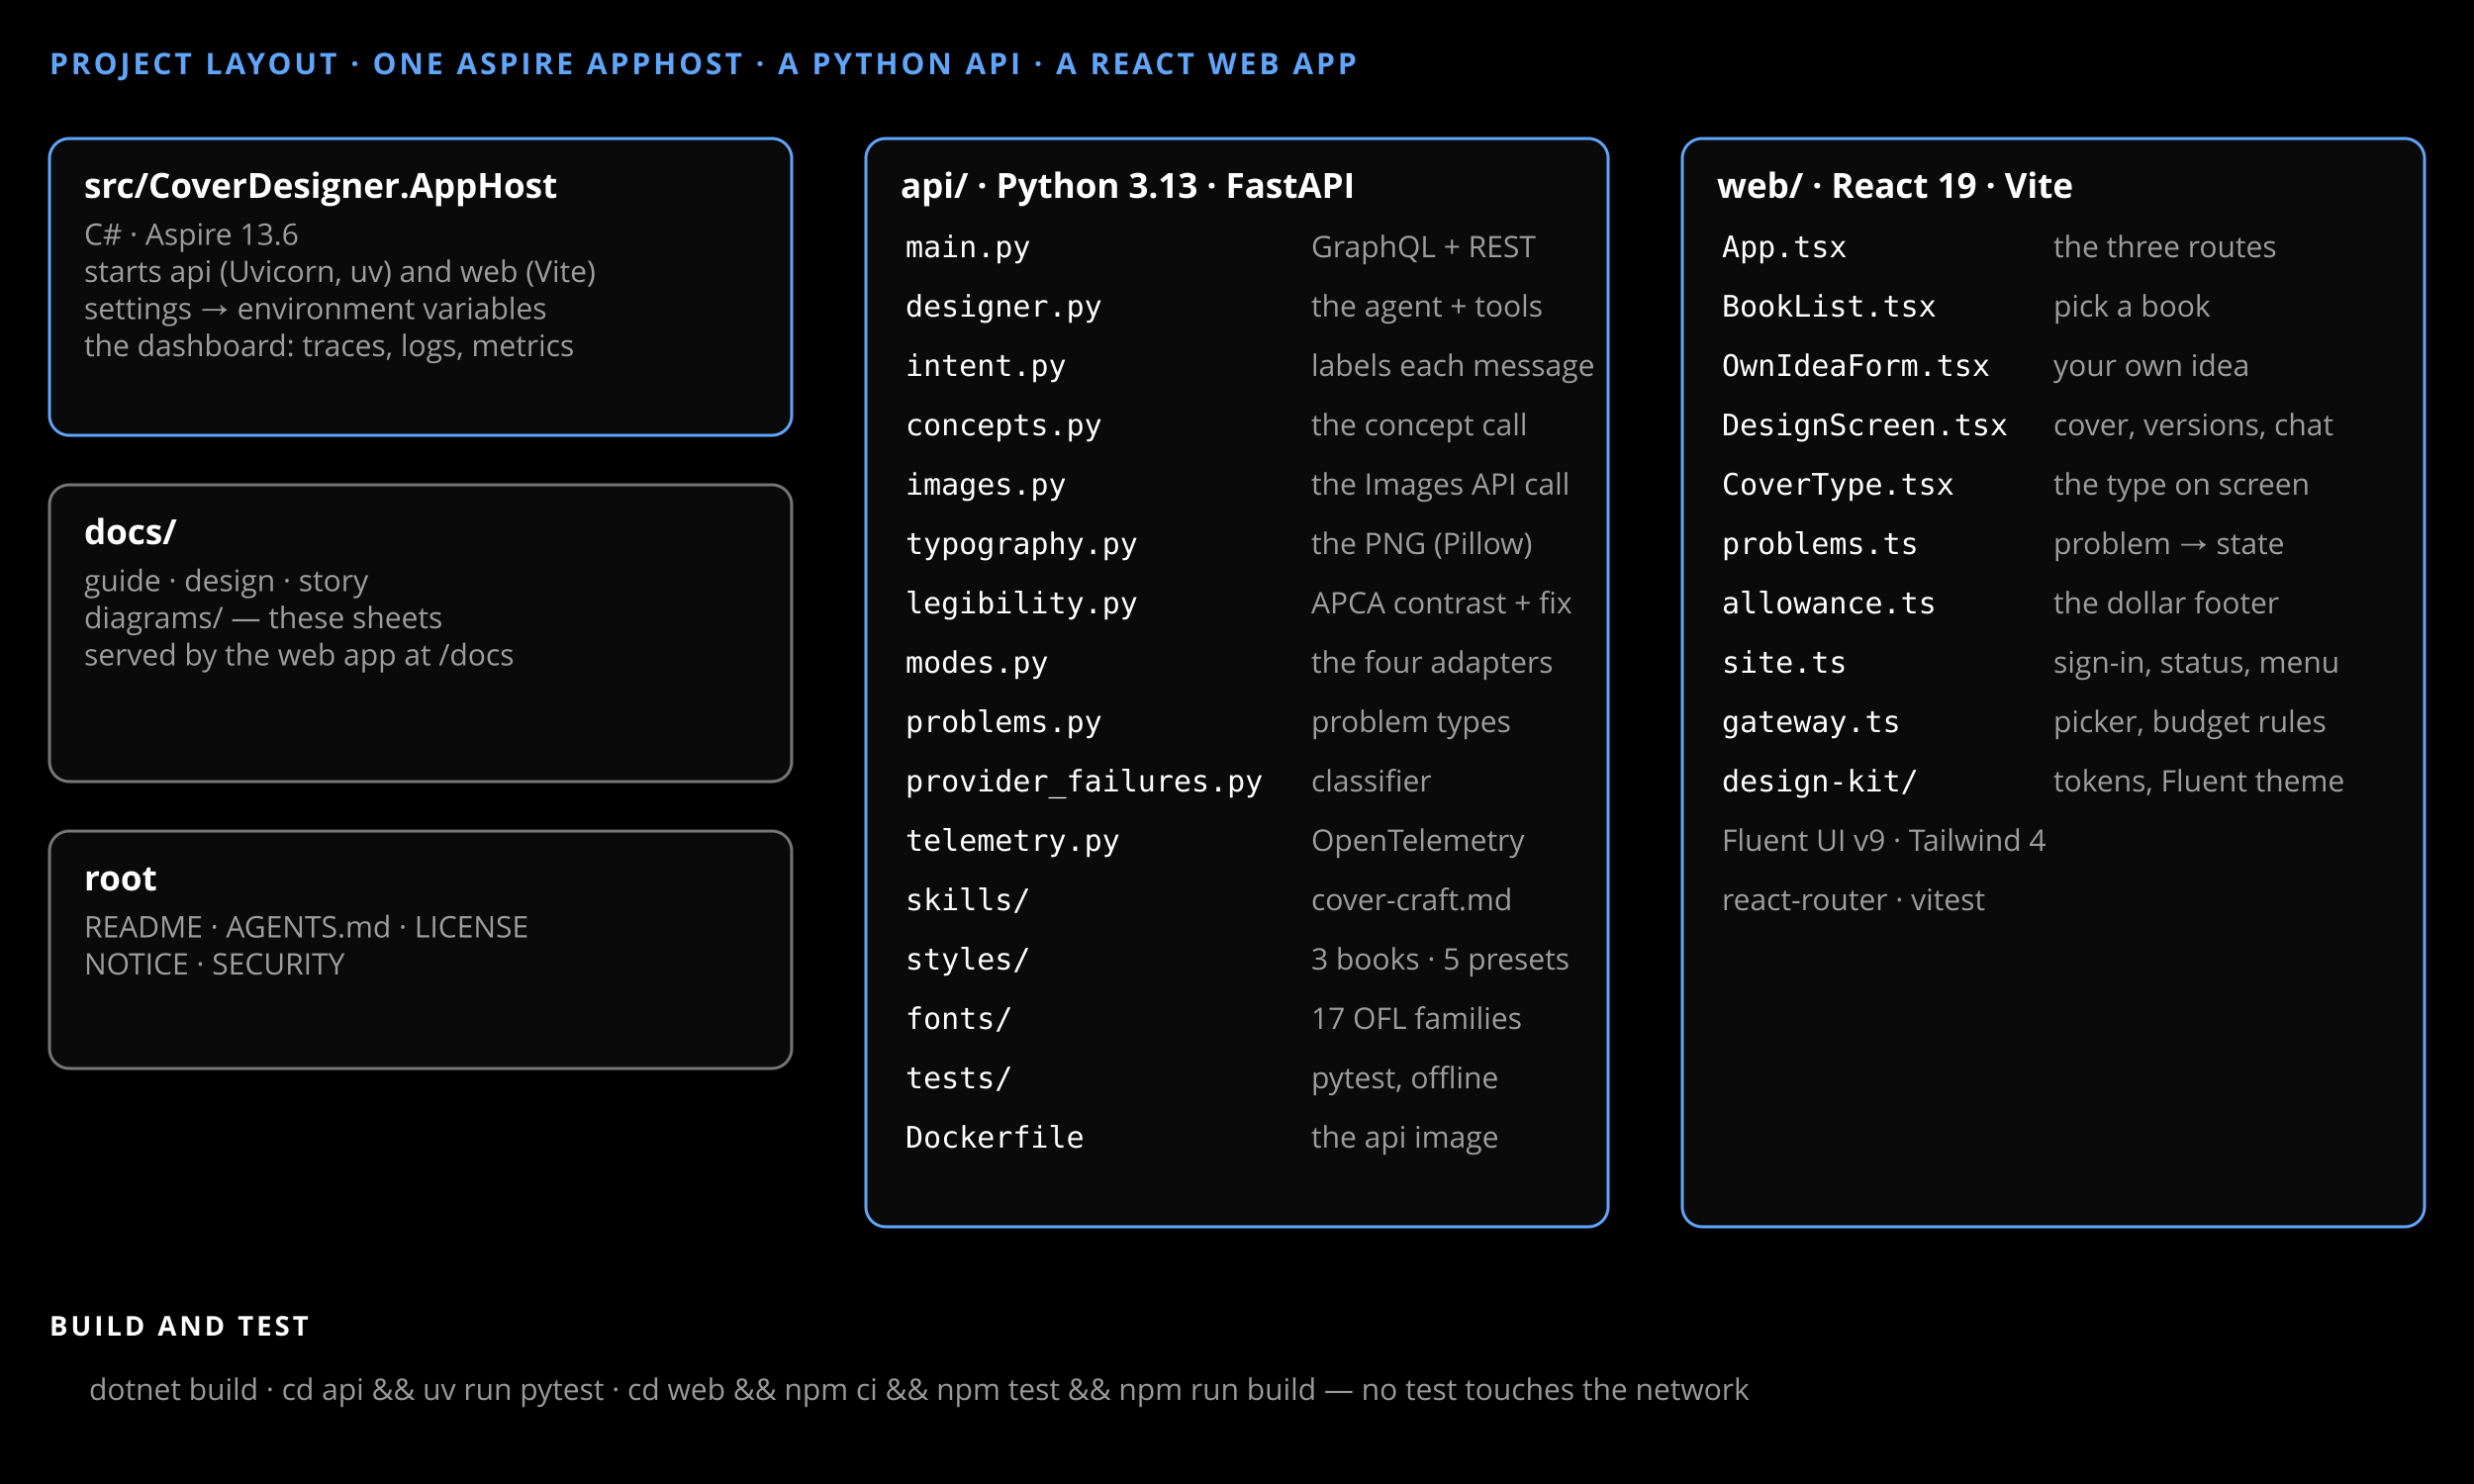
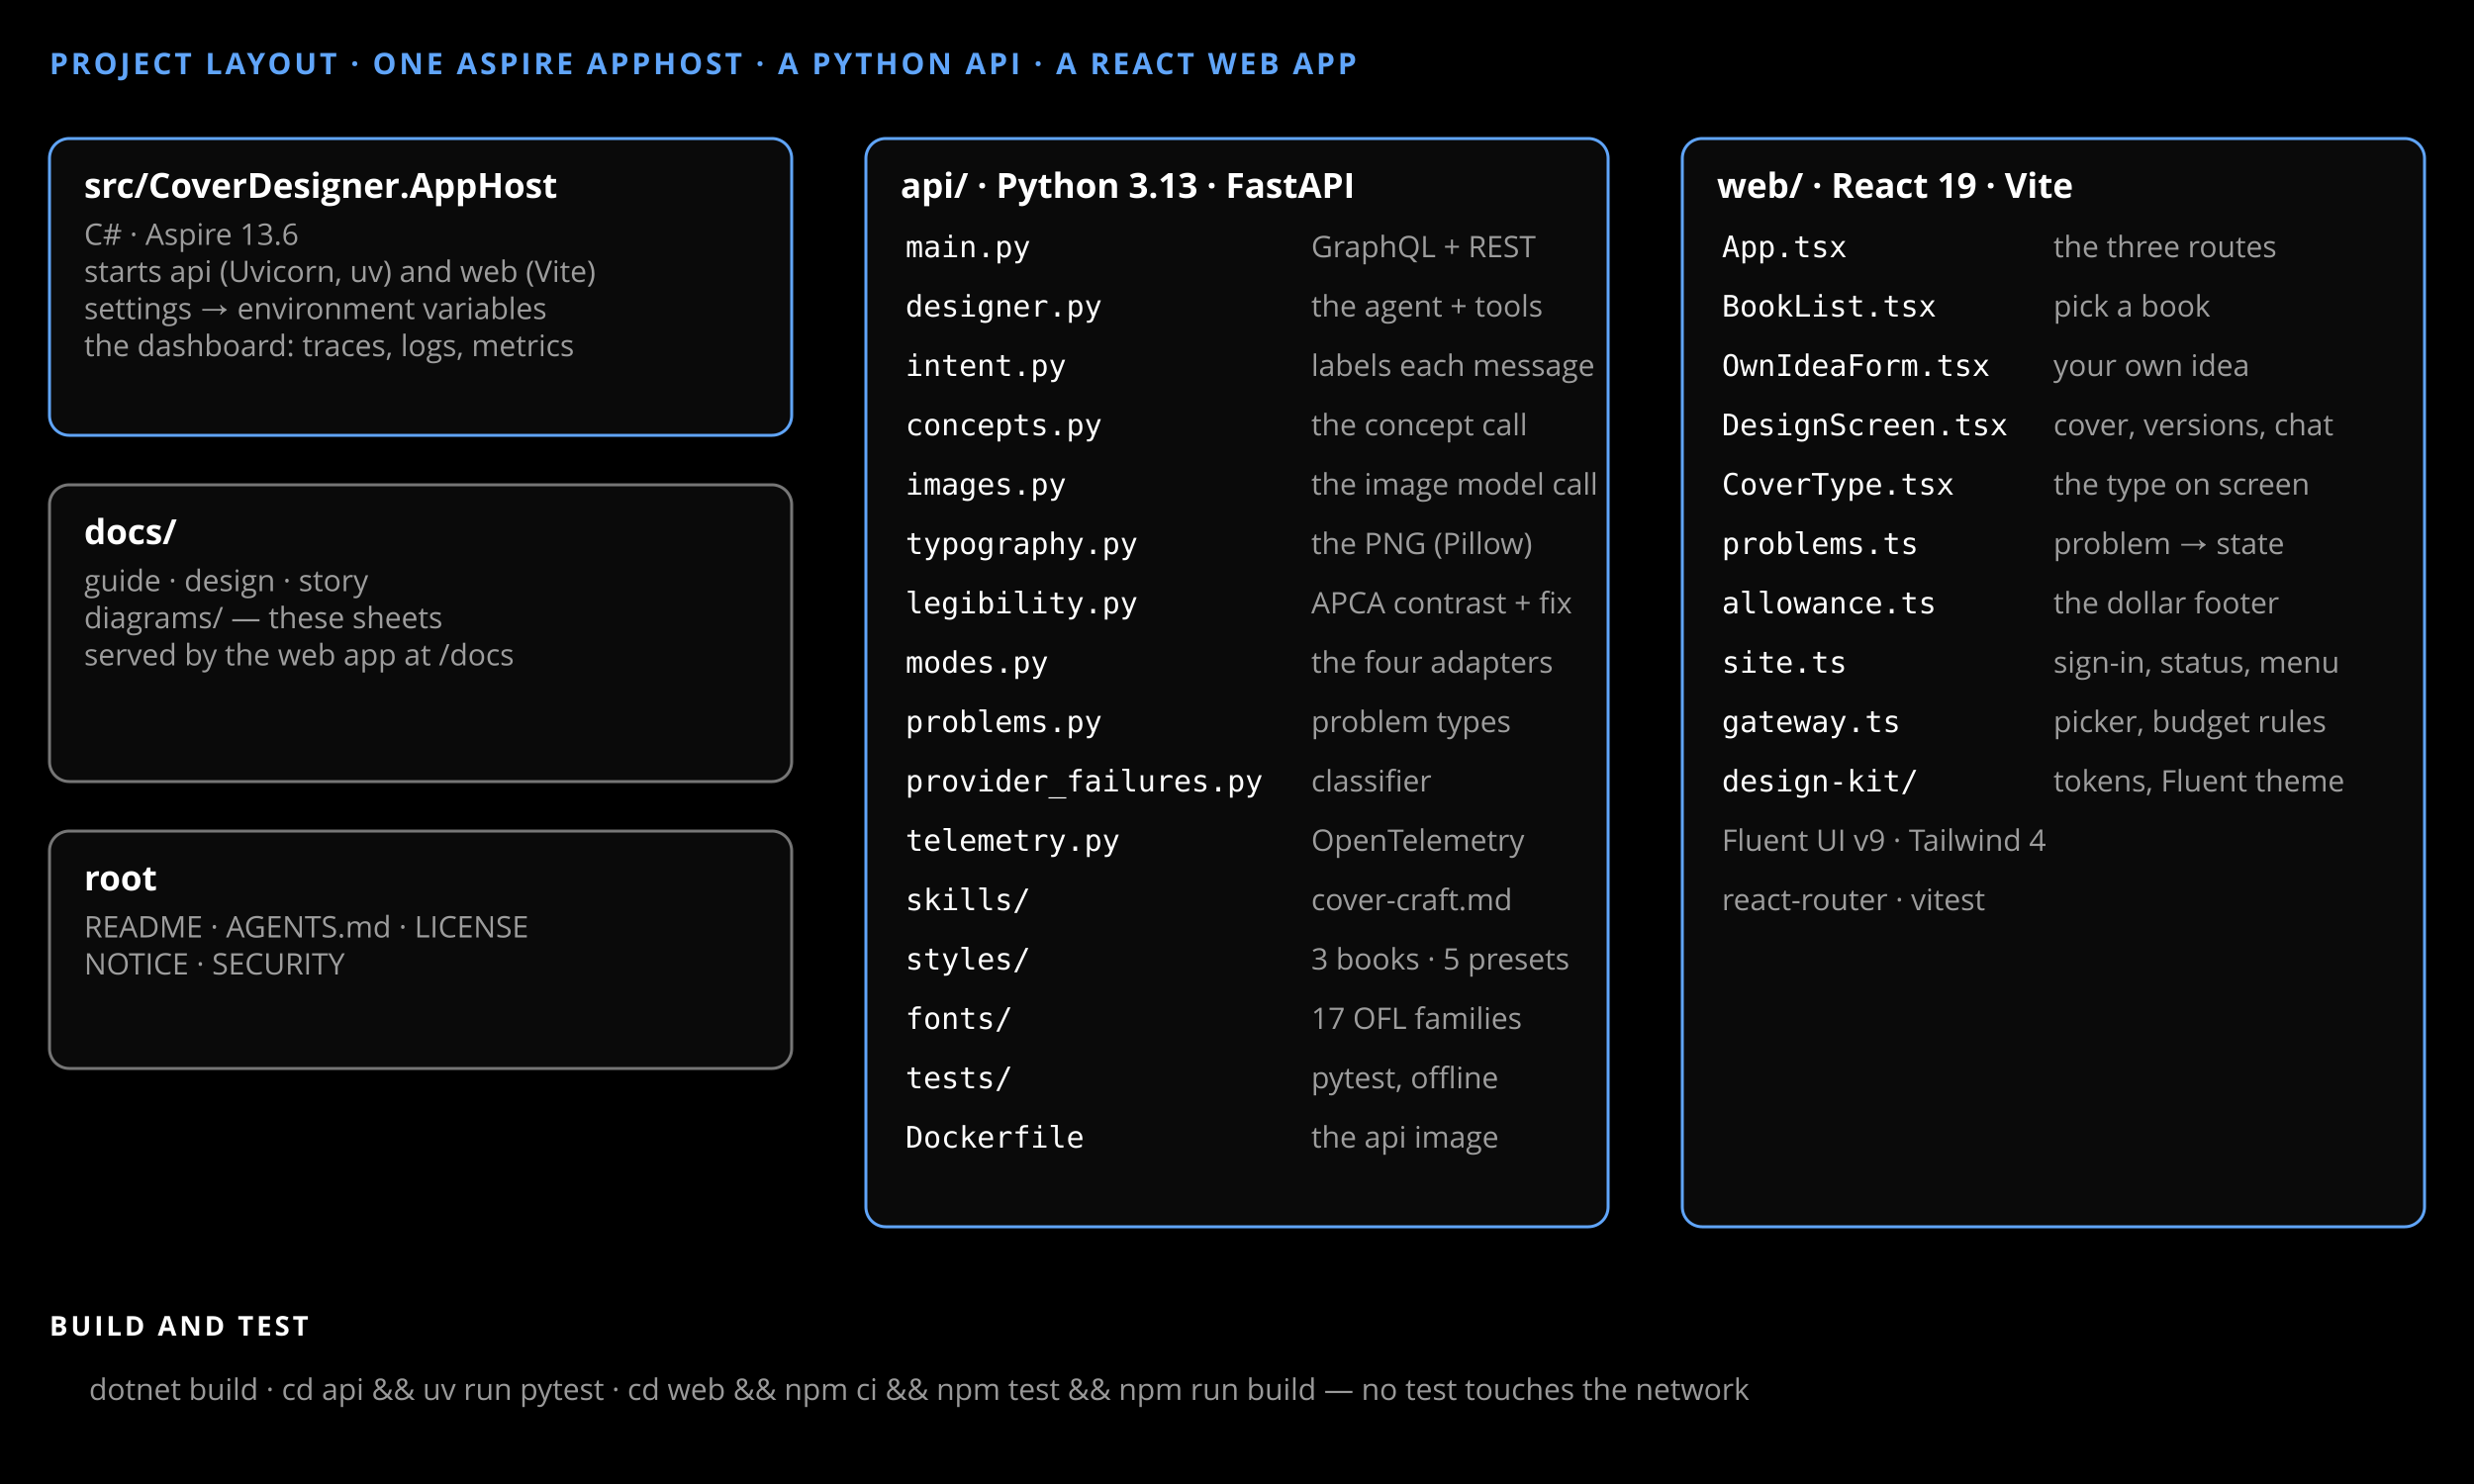
<svg xmlns="http://www.w3.org/2000/svg" viewBox="0 0 1000 600" width="1000" height="600" role="img" aria-label="Project layout: an Aspire AppHost in C#, a Python API with FastAPI, Strawberry GraphQL and Microsoft Agent Framework, and a React web app with Fluent UI and the design kit.">
  <defs>
    <marker id="a" viewBox="0 0 10 10" refX="9" refY="5" markerWidth="7" markerHeight="7" orient="auto-start-reverse">
      <path d="M0 0 L10 5 L0 10 z" fill="rgba(255,255,255,0.45)" />
    </marker>
  </defs>
  <rect width="1000" height="600" fill="#000000" />
  <text x="20" y="30" font-family="'Open Sans', 'Segoe UI', Helvetica, Arial, sans-serif" font-size="12" fill="#60A5FA" text-anchor="start" font-weight="700" letter-spacing="1.2">PROJECT LAYOUT · ONE ASPIRE APPHOST · A PYTHON API · A REACT WEB APP</text>
  <rect x="20" y="56" width="300" height="120" rx="8" fill="#0A0A0A" stroke="#60A5FA" stroke-width="1.2" />
  <text x="34" y="80" font-family="'Open Sans', 'Segoe UI', Helvetica, Arial, sans-serif" font-size="14" fill="#FFFFFF" text-anchor="start" font-weight="700">src/CoverDesigner.AppHost</text>
  <text x="34" y="99" font-family="'Open Sans', 'Segoe UI', Helvetica, Arial, sans-serif" font-size="12" fill="rgba(255,255,255,0.6)" text-anchor="start">C# · Aspire 13.6</text>
  <text x="34" y="114" font-family="'Open Sans', 'Segoe UI', Helvetica, Arial, sans-serif" font-size="12" fill="rgba(255,255,255,0.6)" text-anchor="start">starts api (Uvicorn, uv) and web (Vite)</text>
  <text x="34" y="129" font-family="'Open Sans', 'Segoe UI', Helvetica, Arial, sans-serif" font-size="12" fill="rgba(255,255,255,0.6)" text-anchor="start">settings → environment variables</text>
  <text x="34" y="144" font-family="'Open Sans', 'Segoe UI', Helvetica, Arial, sans-serif" font-size="12" fill="rgba(255,255,255,0.6)" text-anchor="start">the dashboard: traces, logs, metrics</text>
  <rect x="20" y="196" width="300" height="120" rx="8" fill="#0A0A0A" stroke="rgba(255,255,255,0.45)" stroke-width="1.2" />
  <text x="34" y="220" font-family="'Open Sans', 'Segoe UI', Helvetica, Arial, sans-serif" font-size="14" fill="#FFFFFF" text-anchor="start" font-weight="700">docs/</text>
  <text x="34" y="239" font-family="'Open Sans', 'Segoe UI', Helvetica, Arial, sans-serif" font-size="12" fill="rgba(255,255,255,0.6)" text-anchor="start">guide · design · story</text>
  <text x="34" y="254" font-family="'Open Sans', 'Segoe UI', Helvetica, Arial, sans-serif" font-size="12" fill="rgba(255,255,255,0.6)" text-anchor="start">diagrams/ — these sheets</text>
  <text x="34" y="269" font-family="'Open Sans', 'Segoe UI', Helvetica, Arial, sans-serif" font-size="12" fill="rgba(255,255,255,0.6)" text-anchor="start">served by the web app at /docs</text>
  <rect x="20" y="336" width="300" height="96" rx="8" fill="#0A0A0A" stroke="rgba(255,255,255,0.45)" stroke-width="1.2" />
  <text x="34" y="360" font-family="'Open Sans', 'Segoe UI', Helvetica, Arial, sans-serif" font-size="14" fill="#FFFFFF" text-anchor="start" font-weight="700">root</text>
  <text x="34" y="379" font-family="'Open Sans', 'Segoe UI', Helvetica, Arial, sans-serif" font-size="12" fill="rgba(255,255,255,0.6)" text-anchor="start">README · AGENTS.md · LICENSE</text>
  <text x="34" y="394" font-family="'Open Sans', 'Segoe UI', Helvetica, Arial, sans-serif" font-size="12" fill="rgba(255,255,255,0.6)" text-anchor="start">NOTICE · SECURITY</text>
  <rect x="350" y="56" width="300" height="440" rx="8" fill="#0A0A0A" stroke="#60A5FA" stroke-width="1.2" />
  <text x="364" y="80" font-family="'Open Sans', 'Segoe UI', Helvetica, Arial, sans-serif" font-size="14" fill="#FFFFFF" text-anchor="start" font-weight="700">api/  ·  Python 3.13 · FastAPI</text>
  <text x="366" y="104" font-family="'JetBrains Mono', Consolas, monospace" font-size="12" fill="#FFFFFF" text-anchor="start">main.py</text>
  <text x="530" y="104" font-family="'Open Sans', 'Segoe UI', Helvetica, Arial, sans-serif" font-size="12" fill="rgba(255,255,255,0.6)" text-anchor="start">GraphQL + REST</text>
  <text x="366" y="128" font-family="'JetBrains Mono', Consolas, monospace" font-size="12" fill="#FFFFFF" text-anchor="start">designer.py</text>
  <text x="530" y="128" font-family="'Open Sans', 'Segoe UI', Helvetica, Arial, sans-serif" font-size="12" fill="rgba(255,255,255,0.6)" text-anchor="start">the agent + tools</text>
  <text x="366" y="152" font-family="'JetBrains Mono', Consolas, monospace" font-size="12" fill="#FFFFFF" text-anchor="start">intent.py</text>
  <text x="530" y="152" font-family="'Open Sans', 'Segoe UI', Helvetica, Arial, sans-serif" font-size="12" fill="rgba(255,255,255,0.6)" text-anchor="start">labels each message</text>
  <text x="366" y="176" font-family="'JetBrains Mono', Consolas, monospace" font-size="12" fill="#FFFFFF" text-anchor="start">concepts.py</text>
  <text x="530" y="176" font-family="'Open Sans', 'Segoe UI', Helvetica, Arial, sans-serif" font-size="12" fill="rgba(255,255,255,0.6)" text-anchor="start">the concept call</text>
  <text x="366" y="200" font-family="'JetBrains Mono', Consolas, monospace" font-size="12" fill="#FFFFFF" text-anchor="start">images.py</text>
-   <text x="530" y="200" font-family="'Open Sans', 'Segoe UI', Helvetica, Arial, sans-serif" font-size="12" fill="rgba(255,255,255,0.6)" text-anchor="start">the Images API call</text>
+   <text x="530" y="200" font-family="'Open Sans', 'Segoe UI', Helvetica, Arial, sans-serif" font-size="12" fill="rgba(255,255,255,0.6)" text-anchor="start">the image model call</text>
  <text x="366" y="224" font-family="'JetBrains Mono', Consolas, monospace" font-size="12" fill="#FFFFFF" text-anchor="start">typography.py</text>
  <text x="530" y="224" font-family="'Open Sans', 'Segoe UI', Helvetica, Arial, sans-serif" font-size="12" fill="rgba(255,255,255,0.6)" text-anchor="start">the PNG (Pillow)</text>
  <text x="366" y="248" font-family="'JetBrains Mono', Consolas, monospace" font-size="12" fill="#FFFFFF" text-anchor="start">legibility.py</text>
  <text x="530" y="248" font-family="'Open Sans', 'Segoe UI', Helvetica, Arial, sans-serif" font-size="12" fill="rgba(255,255,255,0.6)" text-anchor="start">APCA contrast + fix</text>
  <text x="366" y="272" font-family="'JetBrains Mono', Consolas, monospace" font-size="12" fill="#FFFFFF" text-anchor="start">modes.py</text>
  <text x="530" y="272" font-family="'Open Sans', 'Segoe UI', Helvetica, Arial, sans-serif" font-size="12" fill="rgba(255,255,255,0.6)" text-anchor="start">the four adapters</text>
  <text x="366" y="296" font-family="'JetBrains Mono', Consolas, monospace" font-size="12" fill="#FFFFFF" text-anchor="start">problems.py</text>
  <text x="530" y="296" font-family="'Open Sans', 'Segoe UI', Helvetica, Arial, sans-serif" font-size="12" fill="rgba(255,255,255,0.6)" text-anchor="start">problem types</text>
  <text x="366" y="320" font-family="'JetBrains Mono', Consolas, monospace" font-size="12" fill="#FFFFFF" text-anchor="start">provider_failures.py</text>
  <text x="530" y="320" font-family="'Open Sans', 'Segoe UI', Helvetica, Arial, sans-serif" font-size="12" fill="rgba(255,255,255,0.6)" text-anchor="start">classifier</text>
  <text x="366" y="344" font-family="'JetBrains Mono', Consolas, monospace" font-size="12" fill="#FFFFFF" text-anchor="start">telemetry.py</text>
  <text x="530" y="344" font-family="'Open Sans', 'Segoe UI', Helvetica, Arial, sans-serif" font-size="12" fill="rgba(255,255,255,0.6)" text-anchor="start">OpenTelemetry</text>
  <text x="366" y="368" font-family="'JetBrains Mono', Consolas, monospace" font-size="12" fill="#FFFFFF" text-anchor="start">skills/</text>
  <text x="530" y="368" font-family="'Open Sans', 'Segoe UI', Helvetica, Arial, sans-serif" font-size="12" fill="rgba(255,255,255,0.6)" text-anchor="start">cover-craft.md</text>
  <text x="366" y="392" font-family="'JetBrains Mono', Consolas, monospace" font-size="12" fill="#FFFFFF" text-anchor="start">styles/</text>
  <text x="530" y="392" font-family="'Open Sans', 'Segoe UI', Helvetica, Arial, sans-serif" font-size="12" fill="rgba(255,255,255,0.6)" text-anchor="start">3 books · 5 presets</text>
  <text x="366" y="416" font-family="'JetBrains Mono', Consolas, monospace" font-size="12" fill="#FFFFFF" text-anchor="start">fonts/</text>
  <text x="530" y="416" font-family="'Open Sans', 'Segoe UI', Helvetica, Arial, sans-serif" font-size="12" fill="rgba(255,255,255,0.6)" text-anchor="start">17 OFL families</text>
  <text x="366" y="440" font-family="'JetBrains Mono', Consolas, monospace" font-size="12" fill="#FFFFFF" text-anchor="start">tests/</text>
  <text x="530" y="440" font-family="'Open Sans', 'Segoe UI', Helvetica, Arial, sans-serif" font-size="12" fill="rgba(255,255,255,0.6)" text-anchor="start">pytest, offline</text>
  <text x="366" y="464" font-family="'JetBrains Mono', Consolas, monospace" font-size="12" fill="#FFFFFF" text-anchor="start">Dockerfile</text>
  <text x="530" y="464" font-family="'Open Sans', 'Segoe UI', Helvetica, Arial, sans-serif" font-size="12" fill="rgba(255,255,255,0.6)" text-anchor="start">the api image</text>
  <rect x="680" y="56" width="300" height="440" rx="8" fill="#0A0A0A" stroke="#60A5FA" stroke-width="1.2" />
  <text x="694" y="80" font-family="'Open Sans', 'Segoe UI', Helvetica, Arial, sans-serif" font-size="14" fill="#FFFFFF" text-anchor="start" font-weight="700">web/  ·  React 19 · Vite</text>
  <text x="696" y="104" font-family="'JetBrains Mono', Consolas, monospace" font-size="12" fill="#FFFFFF" text-anchor="start">App.tsx</text>
  <text x="830" y="104" font-family="'Open Sans', 'Segoe UI', Helvetica, Arial, sans-serif" font-size="12" fill="rgba(255,255,255,0.6)" text-anchor="start">the three routes</text>
  <text x="696" y="128" font-family="'JetBrains Mono', Consolas, monospace" font-size="12" fill="#FFFFFF" text-anchor="start">BookList.tsx</text>
  <text x="830" y="128" font-family="'Open Sans', 'Segoe UI', Helvetica, Arial, sans-serif" font-size="12" fill="rgba(255,255,255,0.6)" text-anchor="start">pick a book</text>
  <text x="696" y="152" font-family="'JetBrains Mono', Consolas, monospace" font-size="12" fill="#FFFFFF" text-anchor="start">OwnIdeaForm.tsx</text>
  <text x="830" y="152" font-family="'Open Sans', 'Segoe UI', Helvetica, Arial, sans-serif" font-size="12" fill="rgba(255,255,255,0.6)" text-anchor="start">your own idea</text>
  <text x="696" y="176" font-family="'JetBrains Mono', Consolas, monospace" font-size="12" fill="#FFFFFF" text-anchor="start">DesignScreen.tsx</text>
  <text x="830" y="176" font-family="'Open Sans', 'Segoe UI', Helvetica, Arial, sans-serif" font-size="12" fill="rgba(255,255,255,0.6)" text-anchor="start">cover, versions, chat</text>
  <text x="696" y="200" font-family="'JetBrains Mono', Consolas, monospace" font-size="12" fill="#FFFFFF" text-anchor="start">CoverType.tsx</text>
  <text x="830" y="200" font-family="'Open Sans', 'Segoe UI', Helvetica, Arial, sans-serif" font-size="12" fill="rgba(255,255,255,0.6)" text-anchor="start">the type on screen</text>
  <text x="696" y="224" font-family="'JetBrains Mono', Consolas, monospace" font-size="12" fill="#FFFFFF" text-anchor="start">problems.ts</text>
  <text x="830" y="224" font-family="'Open Sans', 'Segoe UI', Helvetica, Arial, sans-serif" font-size="12" fill="rgba(255,255,255,0.6)" text-anchor="start">problem → state</text>
  <text x="696" y="248" font-family="'JetBrains Mono', Consolas, monospace" font-size="12" fill="#FFFFFF" text-anchor="start">allowance.ts</text>
  <text x="830" y="248" font-family="'Open Sans', 'Segoe UI', Helvetica, Arial, sans-serif" font-size="12" fill="rgba(255,255,255,0.6)" text-anchor="start">the dollar footer</text>
  <text x="696" y="272" font-family="'JetBrains Mono', Consolas, monospace" font-size="12" fill="#FFFFFF" text-anchor="start">site.ts</text>
  <text x="830" y="272" font-family="'Open Sans', 'Segoe UI', Helvetica, Arial, sans-serif" font-size="12" fill="rgba(255,255,255,0.6)" text-anchor="start">sign-in, status, menu</text>
  <text x="696" y="296" font-family="'JetBrains Mono', Consolas, monospace" font-size="12" fill="#FFFFFF" text-anchor="start">gateway.ts</text>
  <text x="830" y="296" font-family="'Open Sans', 'Segoe UI', Helvetica, Arial, sans-serif" font-size="12" fill="rgba(255,255,255,0.6)" text-anchor="start">picker, budget rules</text>
  <text x="696" y="320" font-family="'JetBrains Mono', Consolas, monospace" font-size="12" fill="#FFFFFF" text-anchor="start">design-kit/</text>
  <text x="830" y="320" font-family="'Open Sans', 'Segoe UI', Helvetica, Arial, sans-serif" font-size="12" fill="rgba(255,255,255,0.6)" text-anchor="start">tokens, Fluent theme</text>
  <text x="696" y="344" font-family="'JetBrains Mono', Consolas, monospace" font-size="12" fill="#FFFFFF" text-anchor="start" />
  <text x="696" y="344" font-family="'Open Sans', 'Segoe UI', Helvetica, Arial, sans-serif" font-size="12" fill="rgba(255,255,255,0.6)" text-anchor="start">Fluent UI v9 · Tailwind 4</text>
  <text x="696" y="368" font-family="'JetBrains Mono', Consolas, monospace" font-size="12" fill="#FFFFFF" text-anchor="start" />
  <text x="696" y="368" font-family="'Open Sans', 'Segoe UI', Helvetica, Arial, sans-serif" font-size="12" fill="rgba(255,255,255,0.6)" text-anchor="start">react-router · vitest</text>
  <text x="20" y="540" font-family="'Open Sans', 'Segoe UI', Helvetica, Arial, sans-serif" font-size="11" fill="#FFFFFF" text-anchor="start" font-weight="700" letter-spacing="1.2">BUILD AND TEST</text>
  <text x="36" y="566" font-family="'Open Sans', 'Segoe UI', Helvetica, Arial, sans-serif" font-size="12" fill="rgba(255,255,255,0.6)" text-anchor="start">dotnet build · cd api &amp;&amp; uv run pytest · cd web &amp;&amp; npm ci &amp;&amp; npm test &amp;&amp; npm run build — no test touches the network</text>
</svg>
